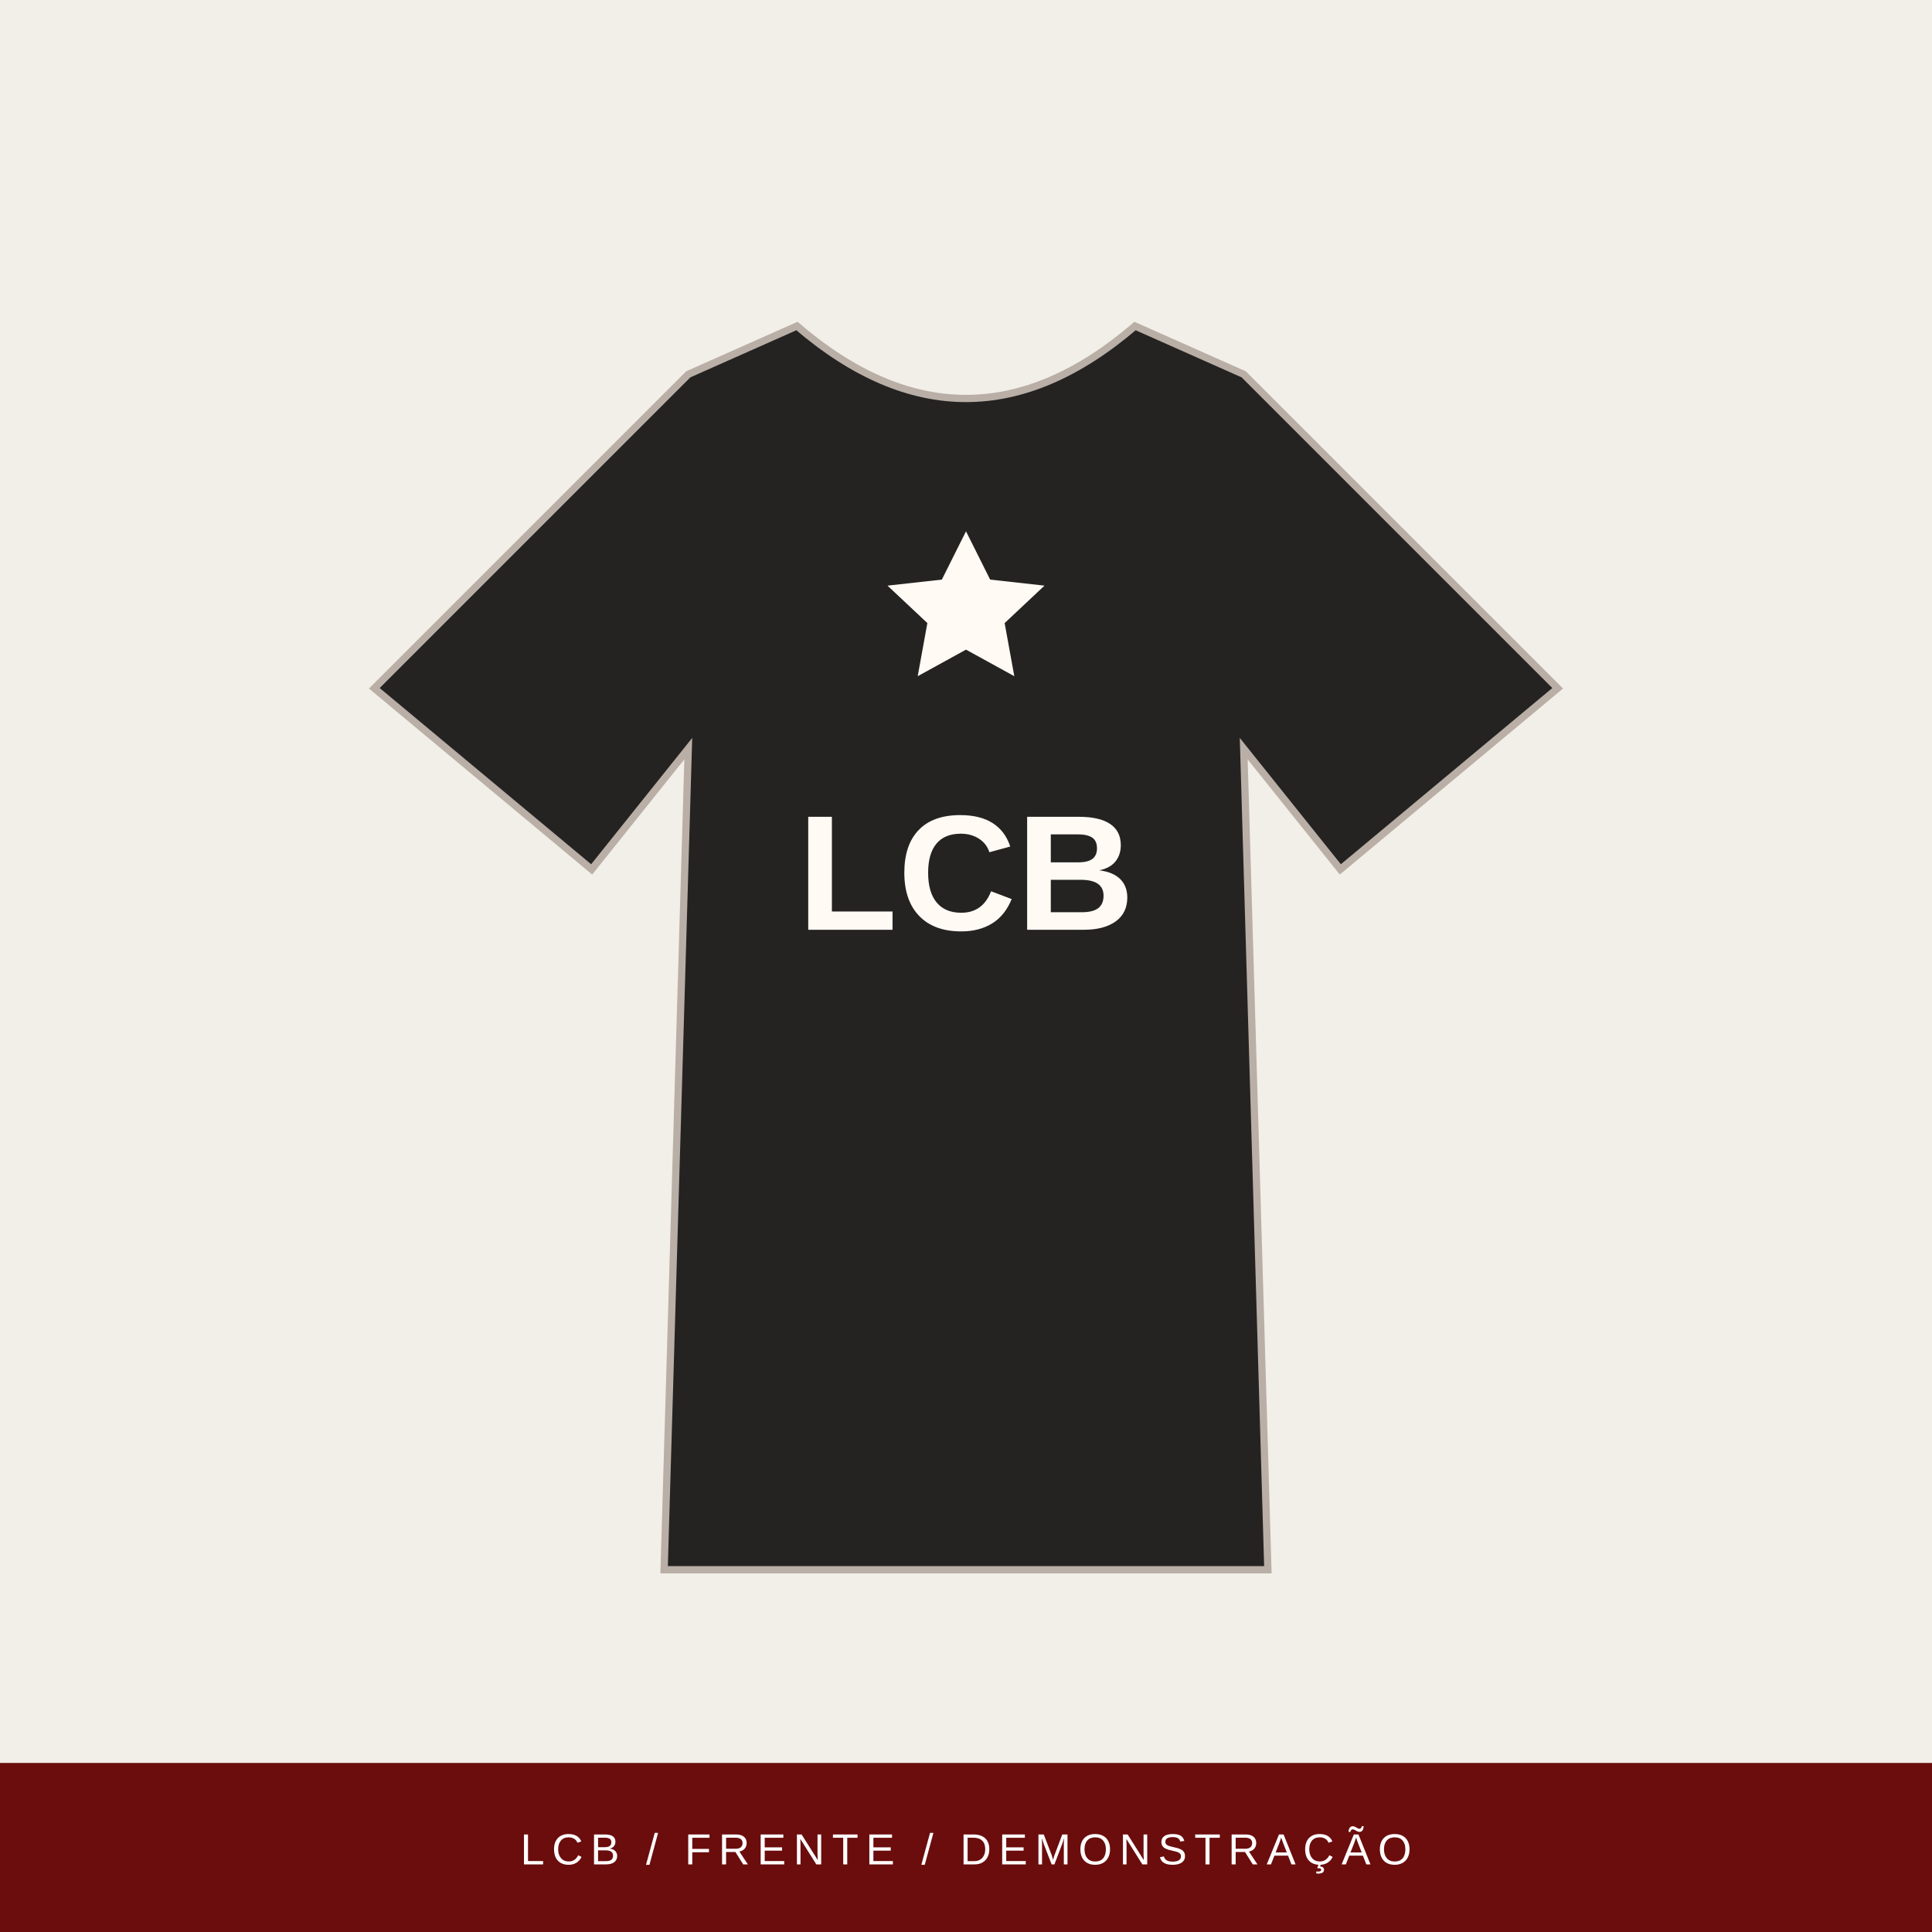
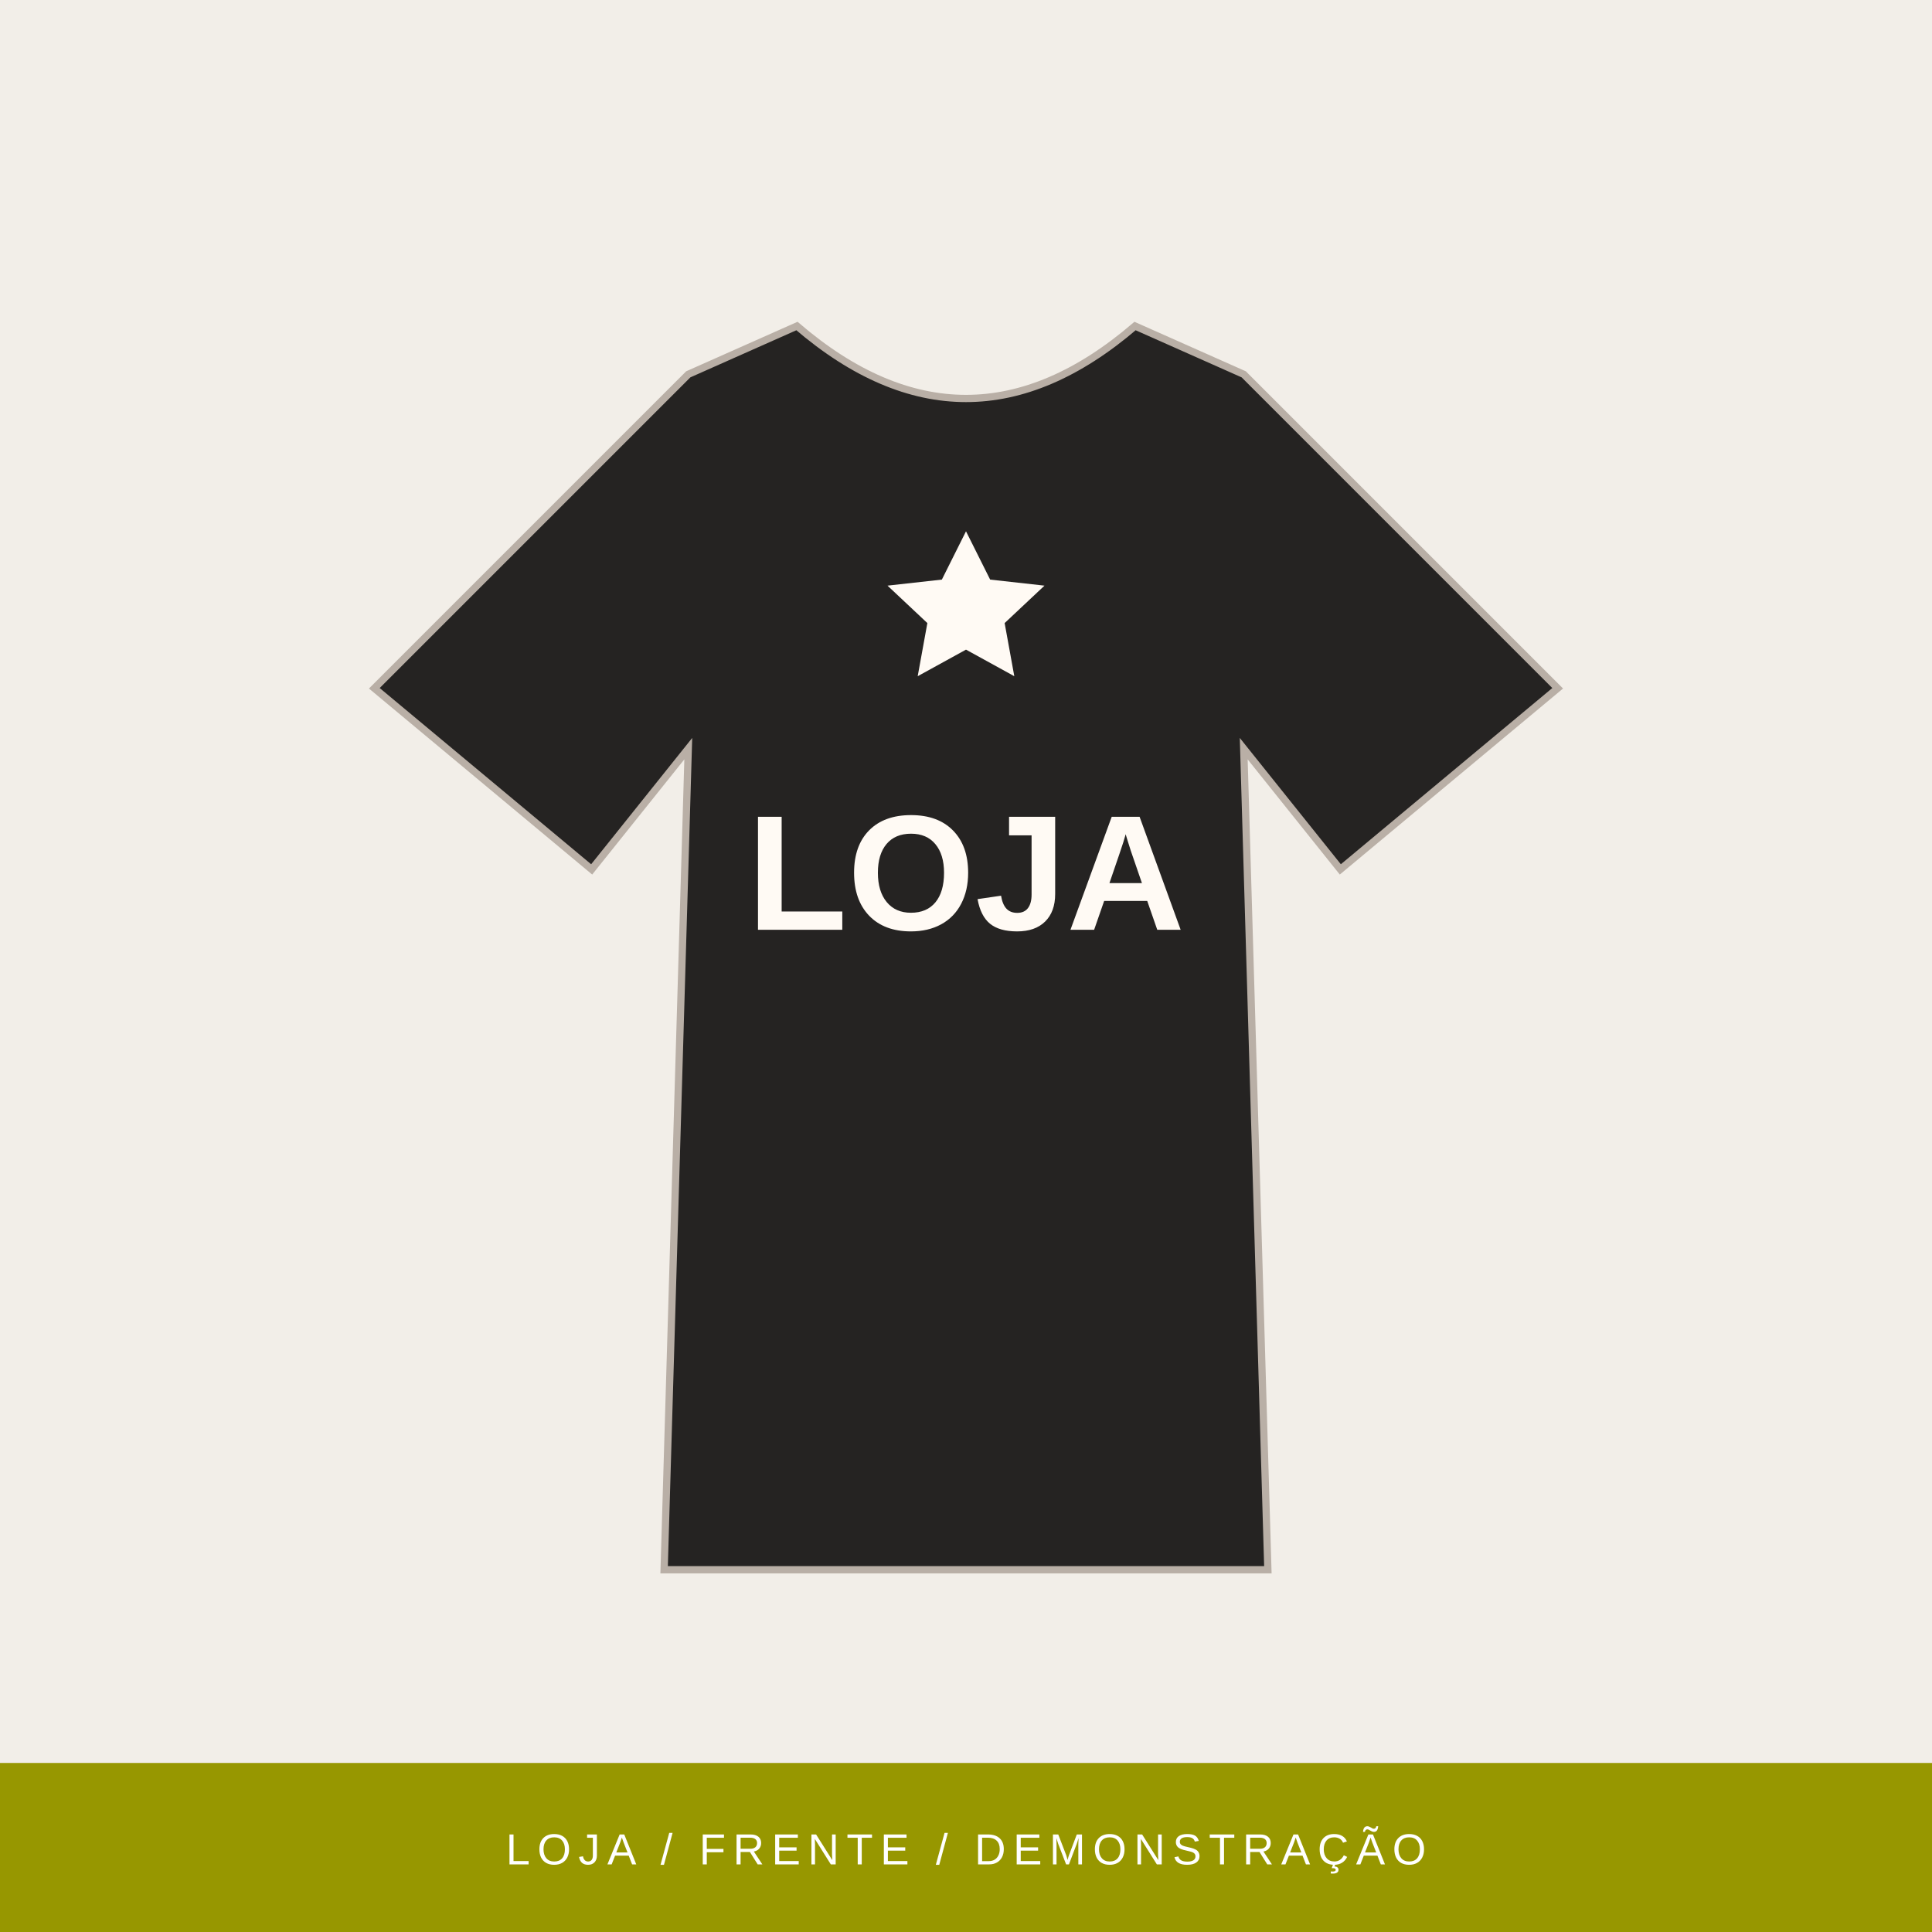
<svg xmlns="http://www.w3.org/2000/svg" width="800" height="800" viewBox="0 0 800 800">
  <rect width="800" height="800" fill="#f2eee8" />
  <g transform="translate(0 0)">
    <path d="M285 155 L330 135 Q400 195 470 135 L515 155 L645 285 L555 360 L515 310 L525 650 L275 650 L285 310 L245 360 L155 285Z" fill="#252322" stroke="#b9afa6" stroke-width="3" />
-     <text x="400" y="385" font-family="Arial,sans-serif" font-size="68" font-weight="900" text-anchor="middle" fill="#fffaf4">LCB</text>
+     <text x="400" y="385" font-family="Arial,sans-serif" font-size="68" font-weight="900" text-anchor="middle" fill="#fffaf4">LOJA</text>
    <path d="M380 300 L400 260 L420 300 L465 305 L432 336 L440 380 L400 358 L360 380 L368 336 L335 305Z" fill="#fffaf4" transform="translate(200 90) scale(.5)" />
  </g>
-   <rect y="730" width="800" height="70" fill="#6b0d0d" />
-   <text x="400" y="772" text-anchor="middle" font-family="Arial,sans-serif" font-size="18" letter-spacing="3" fill="white">LCB / FRENTE / DEMONSTRAÇÃO</text>
+   <rect y="730" width="800" height="70" fill="#979700" />
+   <text x="400" y="772" text-anchor="middle" font-family="Arial,sans-serif" font-size="18" letter-spacing="3" fill="white">LOJA / FRENTE / DEMONSTRAÇÃO</text>
</svg>
